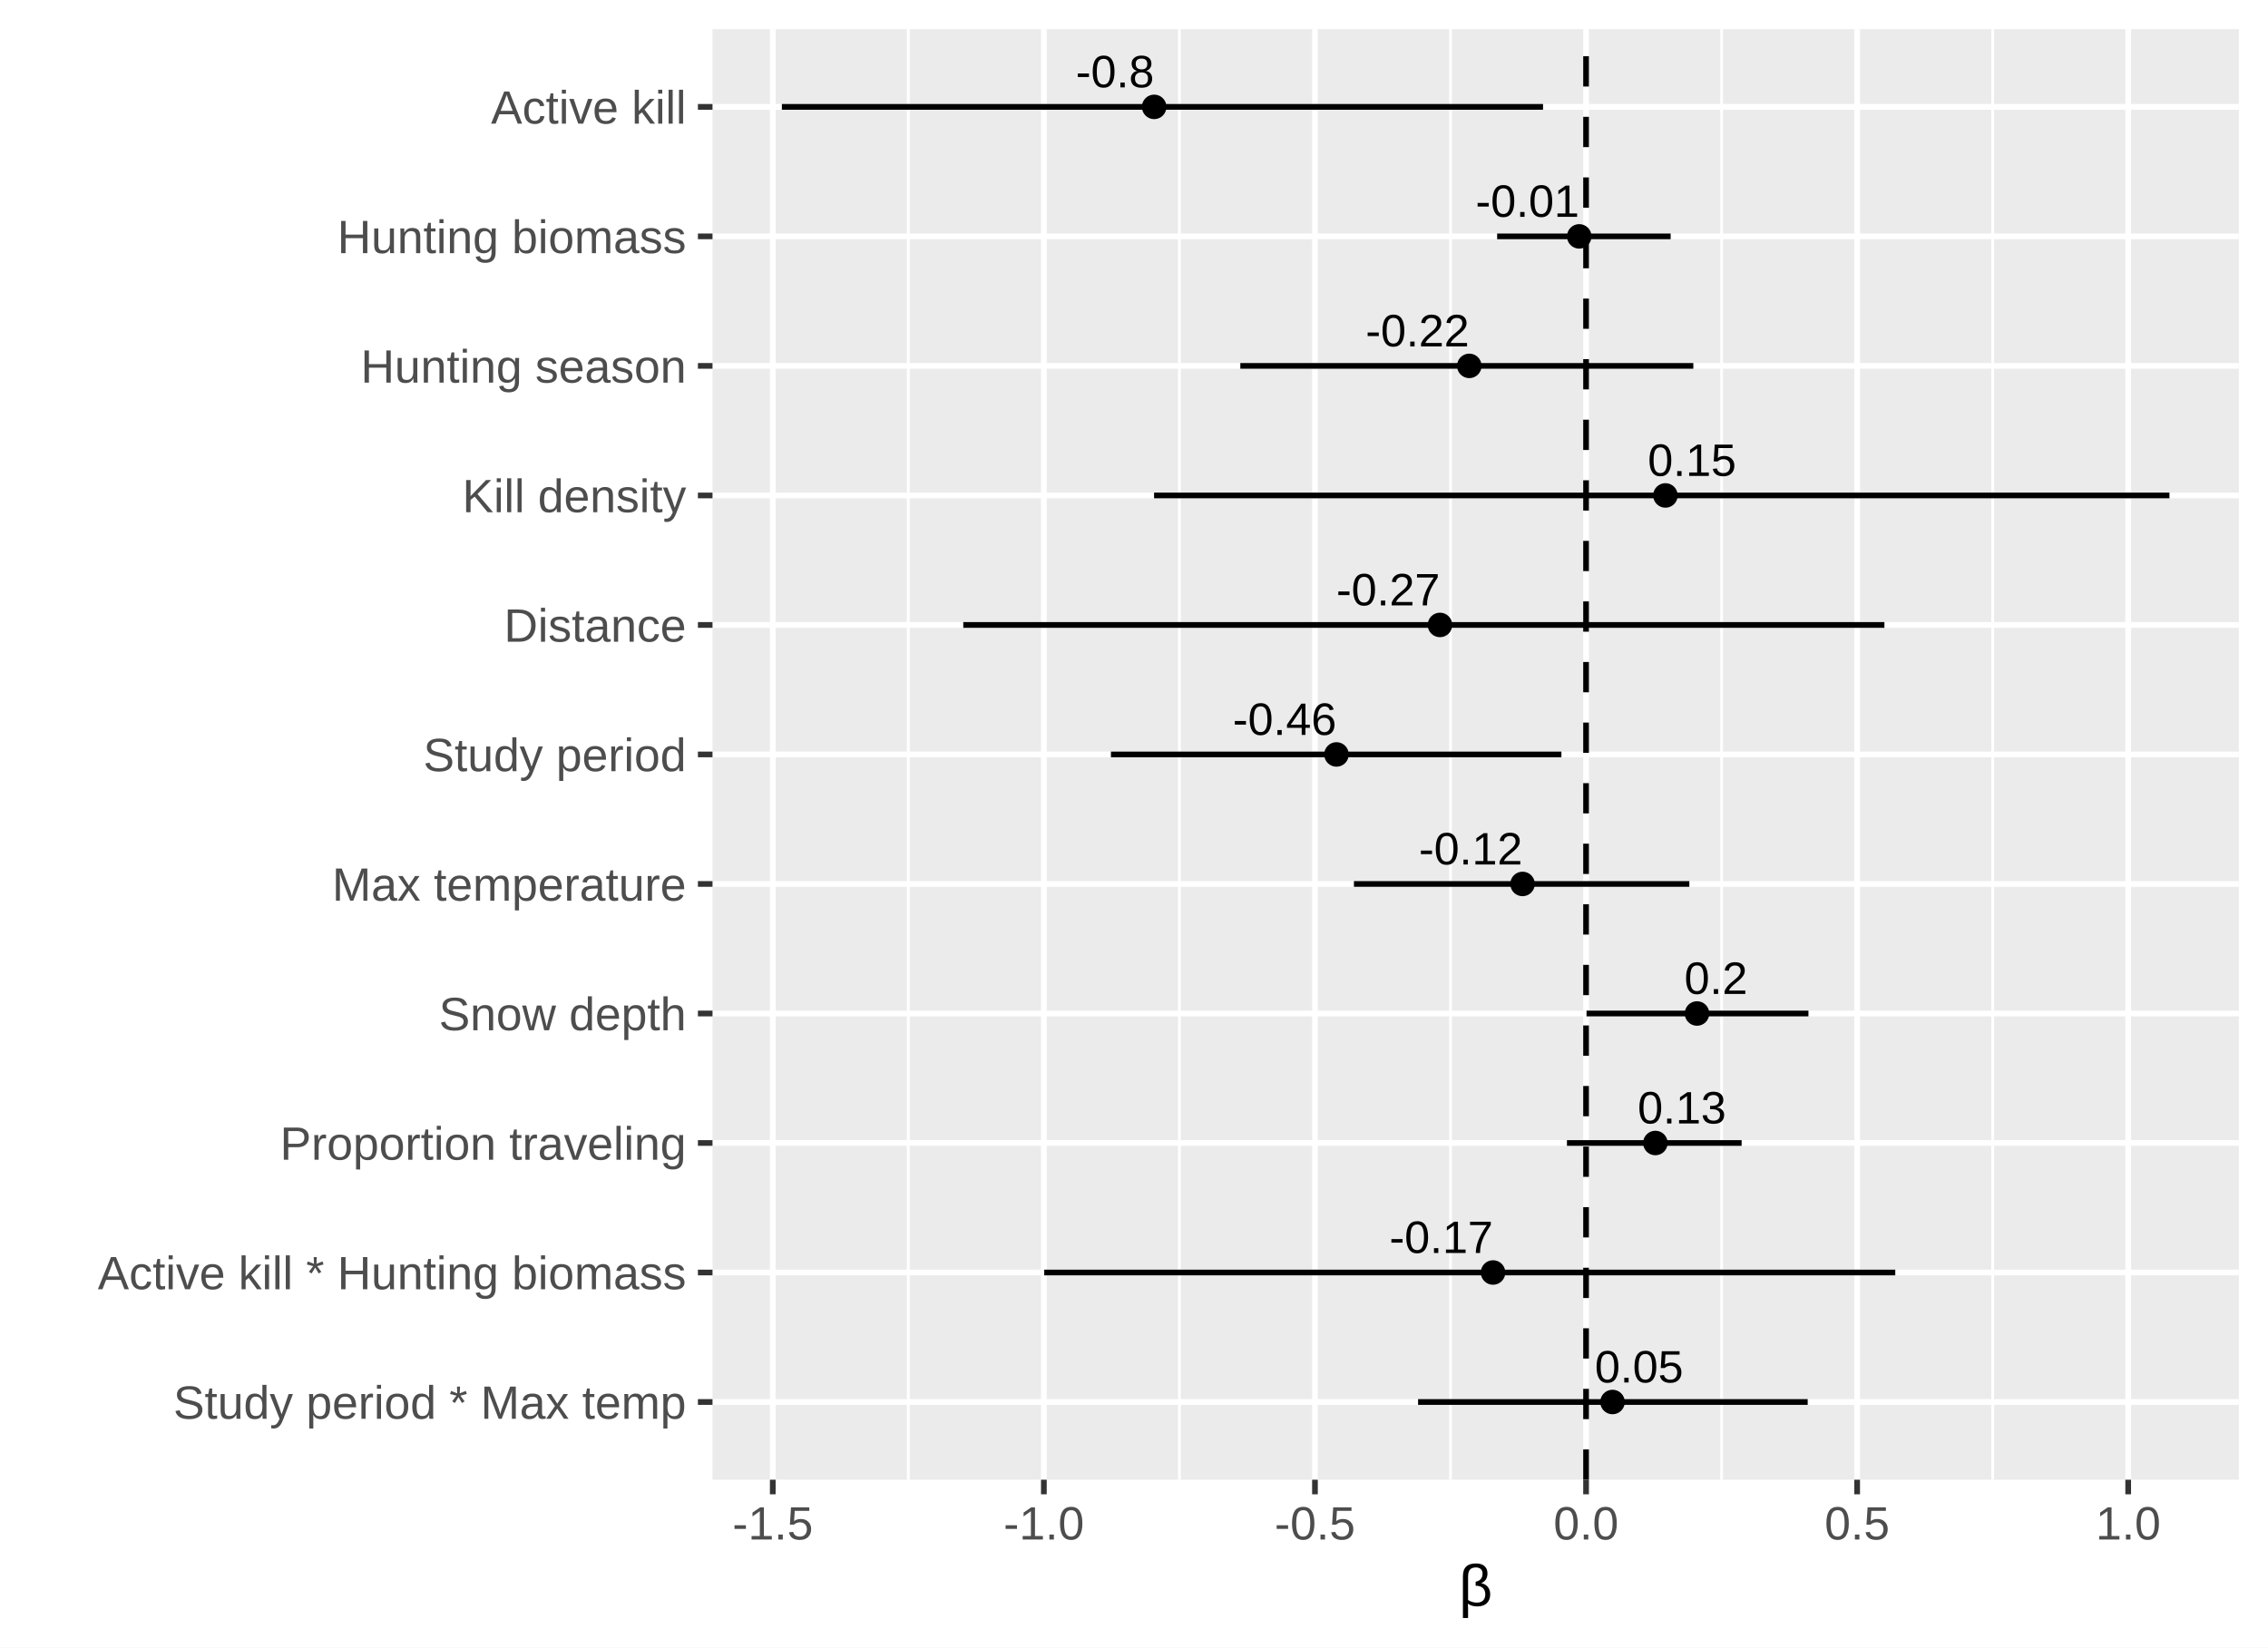
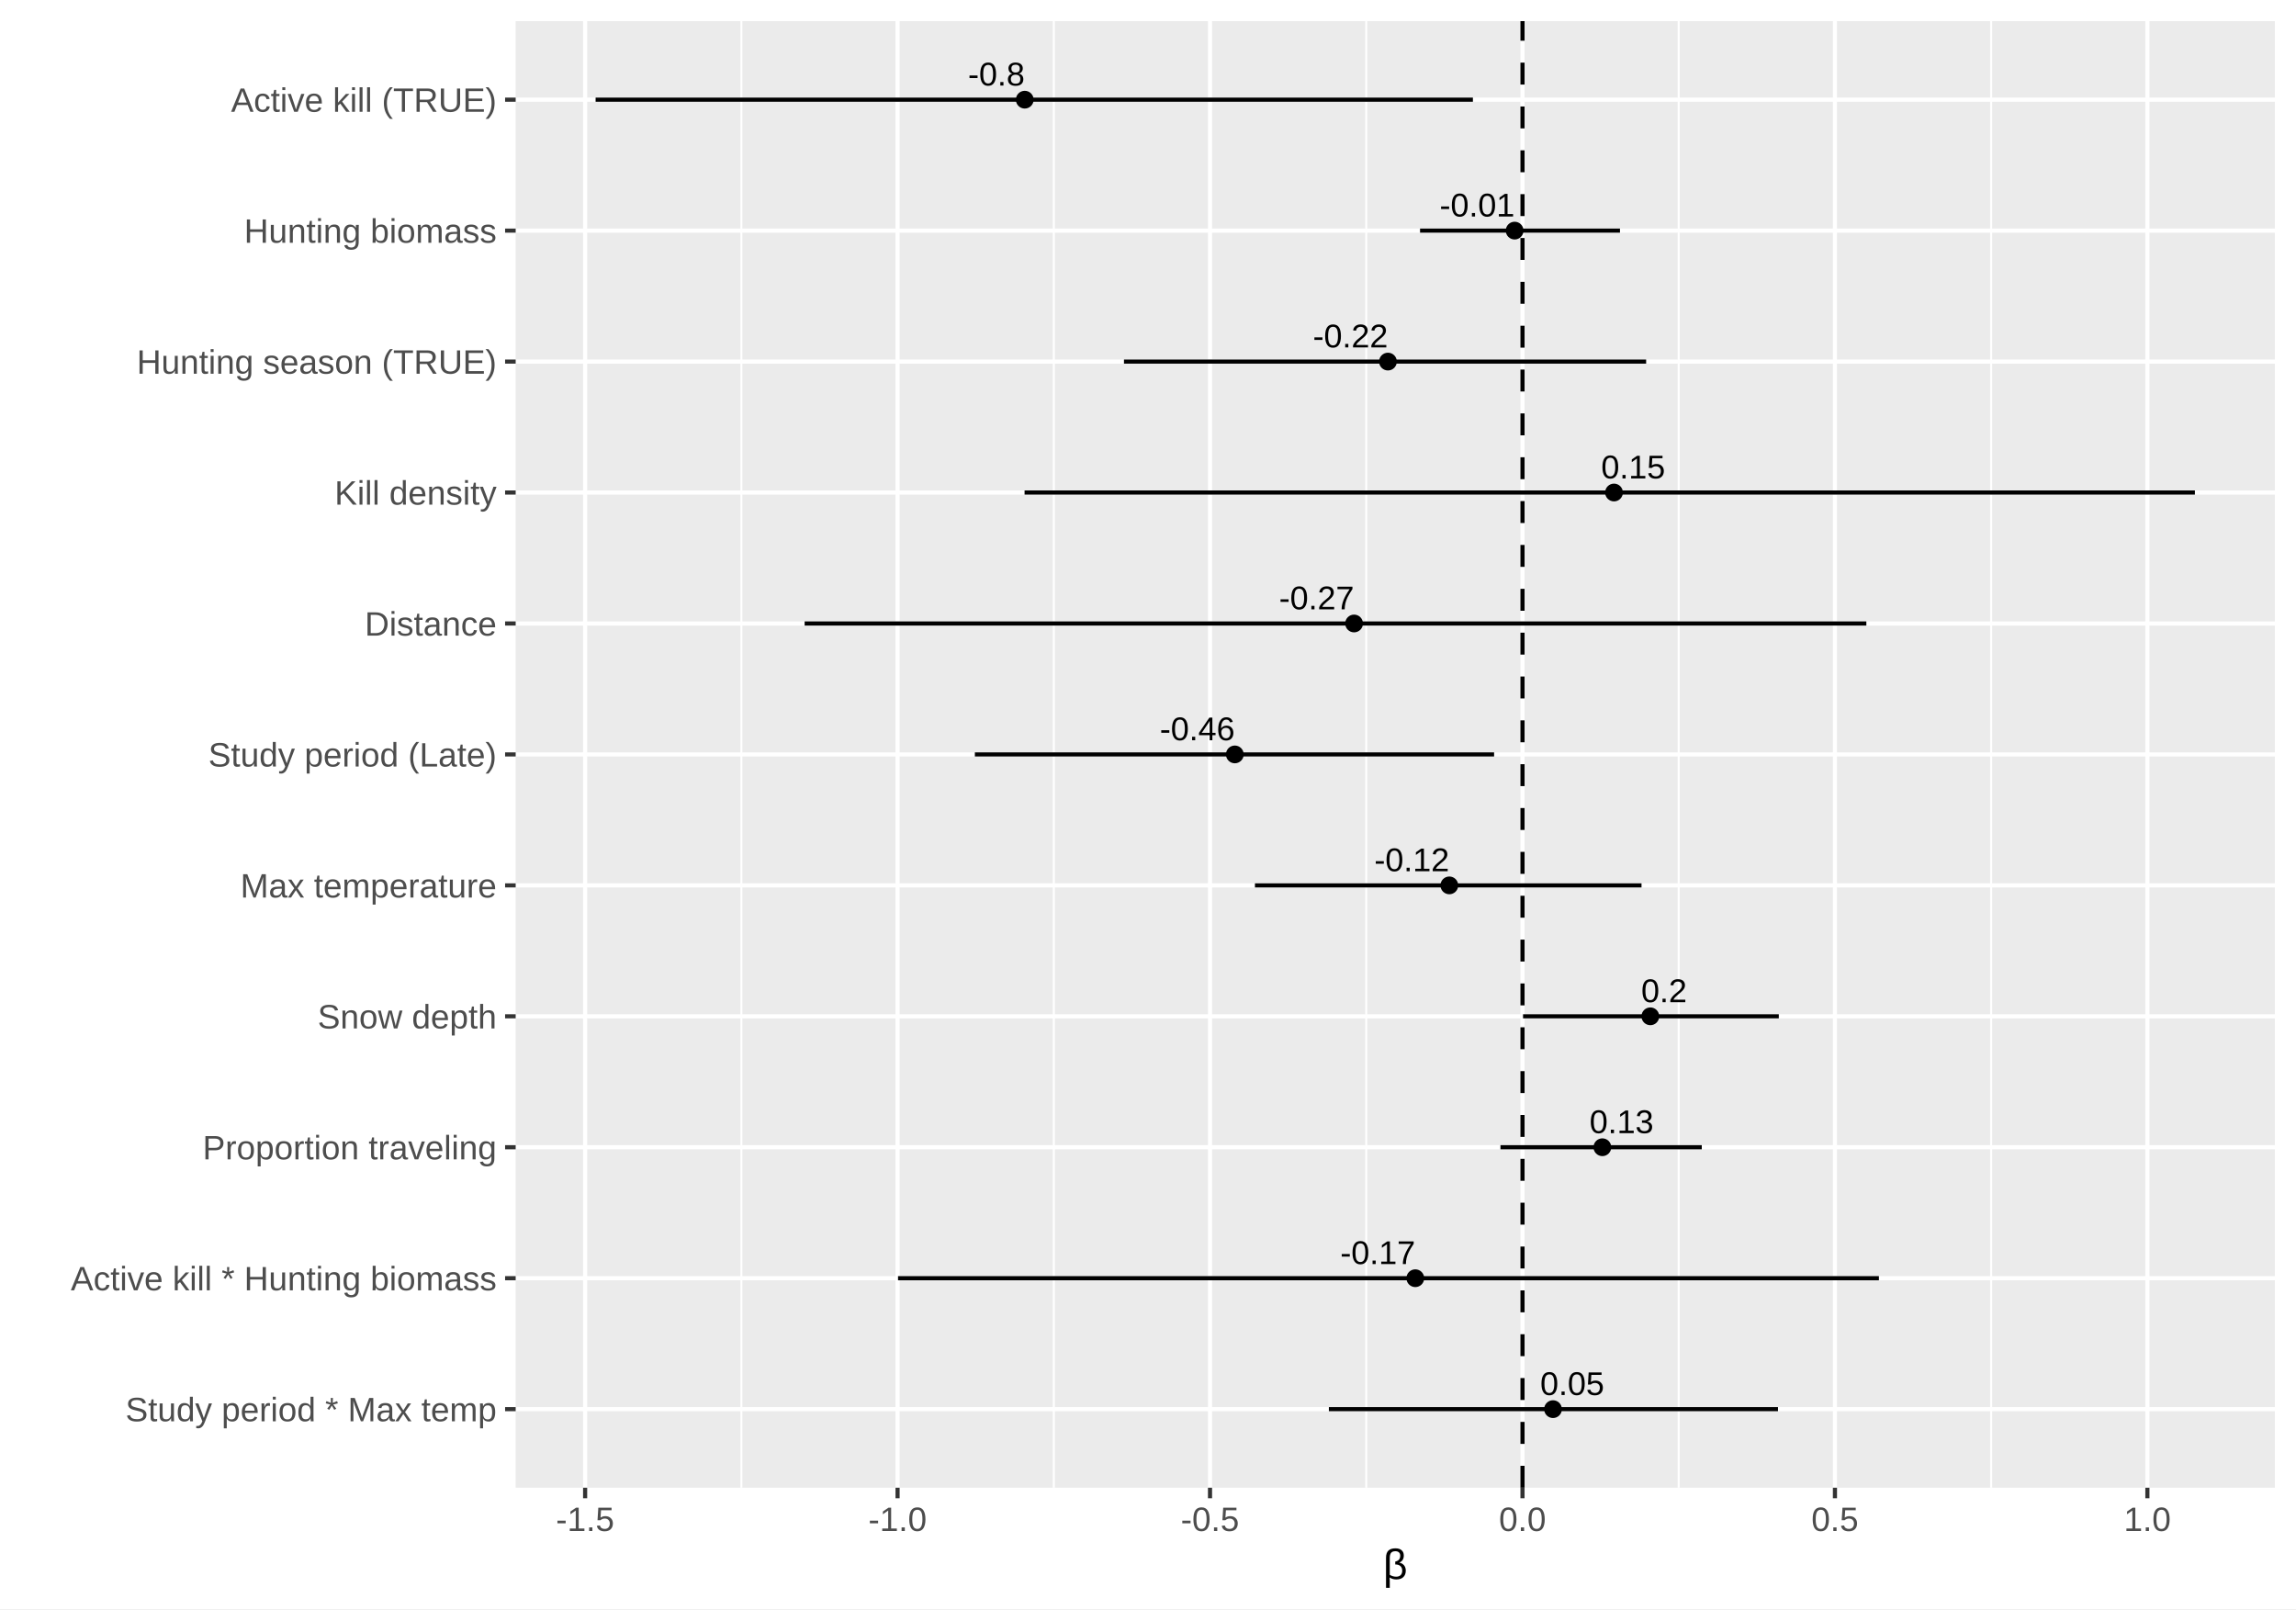
- <svg xmlns="http://www.w3.org/2000/svg" width="426.00pt" height="309.50pt" viewBox="0 0 426.00 309.50">
+ <svg xmlns="http://www.w3.org/2000/svg" width="595.89pt" height="417.60pt" viewBox="0 0 595.89 417.60">
  <g class="svglite">
    <defs>
      <style type="text/css">
    .svglite line, .svglite polyline, .svglite polygon, .svglite path, .svglite rect, .svglite circle {
      fill: none;
      stroke: #000000;
      stroke-linecap: round;
      stroke-linejoin: round;
      stroke-miterlimit: 10.00;
    }
    .svglite text {
      white-space: pre;
    }
    .svglite g.glyphgroup path {
      fill: inherit;
      stroke: none;
    }
  </style>
    </defs>
    <rect width="100%" height="100%" style="stroke: none; fill: #FFFFFF;" />
    <defs>
-       <clipPath id="cpMC4wMHw0MjYuMDB8MC4wMHwzMDkuNTA=">
-         <rect x="0.00" y="0.00" width="426.00" height="309.50" />
+       <clipPath id="cpMC4wMHw1OTUuODl8MC4wMHw0MTcuNjA=">
+         <rect x="0.00" y="0.00" width="595.89" height="417.60" />
      </clipPath>
    </defs>
-     <g clip-path="url(#cpMC4wMHw0MjYuMDB8MC4wMHwzMDkuNTA=)">
-       <rect x="0" y="0.00" width="426.00" height="309.50" style="stroke-width: 1.07; stroke: #FFFFFF; fill: #FFFFFF;" />
+     <g clip-path="url(#cpMC4wMHw1OTUuODl8MC4wMHw0MTcuNjA=)">
+       <rect x="0.00" y="0.00" width="595.89" height="417.60" style="stroke-width: 1.07; stroke: #FFFFFF; fill: #FFFFFF;" />
    </g>
    <defs>
-       <clipPath id="cpMTMzLjgzfDQyMC41Mnw1LjQ4fDI3OC4wMA==">
-         <rect x="133.83" y="5.48" width="286.69" height="272.52" />
+       <clipPath id="cpMTMzLjgzfDU5MC40MXw1LjQ4fDM4Ni4xMA==">
+         <rect x="133.83" y="5.48" width="456.58" height="380.62" />
      </clipPath>
    </defs>
-     <g clip-path="url(#cpMTMzLjgzfDQyMC41Mnw1LjQ4fDI3OC4wMA==)">
-       <rect x="133.83" y="5.48" width="286.69" height="272.52" style="stroke-width: 1.07; stroke: none; fill: #EBEBEB;" />
-       <polyline points="170.61,278.00 170.61,5.48 " style="stroke-width: 0.53; stroke: #FFFFFF; stroke-linecap: butt;" />
-       <polyline points="221.53,278.00 221.53,5.48 " style="stroke-width: 0.53; stroke: #FFFFFF; stroke-linecap: butt;" />
-       <polyline points="272.45,278.00 272.45,5.48 " style="stroke-width: 0.53; stroke: #FFFFFF; stroke-linecap: butt;" />
-       <polyline points="323.37,278.00 323.37,5.48 " style="stroke-width: 0.53; stroke: #FFFFFF; stroke-linecap: butt;" />
-       <polyline points="374.29,278.00 374.29,5.48 " style="stroke-width: 0.53; stroke: #FFFFFF; stroke-linecap: butt;" />
-       <polyline points="133.83,263.40 420.52,263.40 " style="stroke-width: 1.07; stroke: #FFFFFF; stroke-linecap: butt;" />
-       <polyline points="133.83,239.07 420.52,239.07 " style="stroke-width: 1.07; stroke: #FFFFFF; stroke-linecap: butt;" />
-       <polyline points="133.83,214.74 420.52,214.74 " style="stroke-width: 1.07; stroke: #FFFFFF; stroke-linecap: butt;" />
-       <polyline points="133.83,190.41 420.52,190.41 " style="stroke-width: 1.07; stroke: #FFFFFF; stroke-linecap: butt;" />
-       <polyline points="133.83,166.07 420.52,166.07 " style="stroke-width: 1.07; stroke: #FFFFFF; stroke-linecap: butt;" />
-       <polyline points="133.83,141.74 420.52,141.74 " style="stroke-width: 1.07; stroke: #FFFFFF; stroke-linecap: butt;" />
-       <polyline points="133.83,117.41 420.52,117.41 " style="stroke-width: 1.07; stroke: #FFFFFF; stroke-linecap: butt;" />
-       <polyline points="133.83,93.08 420.52,93.08 " style="stroke-width: 1.07; stroke: #FFFFFF; stroke-linecap: butt;" />
-       <polyline points="133.83,68.74 420.52,68.74 " style="stroke-width: 1.07; stroke: #FFFFFF; stroke-linecap: butt;" />
-       <polyline points="133.83,44.41 420.52,44.41 " style="stroke-width: 1.07; stroke: #FFFFFF; stroke-linecap: butt;" />
-       <polyline points="133.83,20.08 420.52,20.08 " style="stroke-width: 1.07; stroke: #FFFFFF; stroke-linecap: butt;" />
-       <polyline points="145.15,278.00 145.15,5.48 " style="stroke-width: 1.07; stroke: #FFFFFF; stroke-linecap: butt;" />
-       <polyline points="196.07,278.00 196.07,5.48 " style="stroke-width: 1.07; stroke: #FFFFFF; stroke-linecap: butt;" />
-       <polyline points="246.99,278.00 246.99,5.48 " style="stroke-width: 1.07; stroke: #FFFFFF; stroke-linecap: butt;" />
-       <polyline points="297.91,278.00 297.91,5.48 " style="stroke-width: 1.07; stroke: #FFFFFF; stroke-linecap: butt;" />
-       <polyline points="348.83,278.00 348.83,5.48 " style="stroke-width: 1.07; stroke: #FFFFFF; stroke-linecap: butt;" />
-       <polyline points="399.74,278.00 399.74,5.48 " style="stroke-width: 1.07; stroke: #FFFFFF; stroke-linecap: butt;" />
-       <circle cx="216.79" cy="20.08" r="1.95" style="stroke-width: 0.71; fill: #000000;" />
-       <circle cx="296.63" cy="44.41" r="1.95" style="stroke-width: 0.71; fill: #000000;" />
-       <circle cx="275.98" cy="68.74" r="1.95" style="stroke-width: 0.71; fill: #000000;" />
-       <circle cx="312.82" cy="93.08" r="1.95" style="stroke-width: 0.71; fill: #000000;" />
-       <circle cx="270.47" cy="117.41" r="1.95" style="stroke-width: 0.71; fill: #000000;" />
-       <circle cx="251.03" cy="141.74" r="1.95" style="stroke-width: 0.71; fill: #000000;" />
-       <circle cx="285.98" cy="166.07" r="1.95" style="stroke-width: 0.71; fill: #000000;" />
-       <circle cx="318.75" cy="190.41" r="1.95" style="stroke-width: 0.71; fill: #000000;" />
-       <circle cx="310.93" cy="214.74" r="1.95" style="stroke-width: 0.71; fill: #000000;" />
-       <circle cx="280.44" cy="239.07" r="1.95" style="stroke-width: 0.71; fill: #000000;" />
-       <circle cx="302.88" cy="263.40" r="1.95" style="stroke-width: 0.71; fill: #000000;" />
-       <line x1="146.86" y1="20.08" x2="289.83" y2="20.08" style="stroke-width: 1.07; stroke-linecap: butt;" />
-       <line x1="281.21" y1="44.41" x2="313.80" y2="44.41" style="stroke-width: 1.07; stroke-linecap: butt;" />
-       <line x1="232.97" y1="68.74" x2="318.06" y2="68.74" style="stroke-width: 1.07; stroke-linecap: butt;" />
-       <line x1="216.77" y1="93.08" x2="407.49" y2="93.08" style="stroke-width: 1.07; stroke-linecap: butt;" />
-       <line x1="180.93" y1="117.41" x2="353.95" y2="117.41" style="stroke-width: 1.07; stroke-linecap: butt;" />
-       <line x1="208.67" y1="141.74" x2="293.28" y2="141.74" style="stroke-width: 1.07; stroke-linecap: butt;" />
-       <line x1="254.31" y1="166.07" x2="317.31" y2="166.07" style="stroke-width: 1.07; stroke-linecap: butt;" />
-       <line x1="298.00" y1="190.41" x2="339.68" y2="190.41" style="stroke-width: 1.07; stroke-linecap: butt;" />
-       <line x1="294.32" y1="214.74" x2="327.13" y2="214.74" style="stroke-width: 1.07; stroke-linecap: butt;" />
-       <line x1="196.14" y1="239.07" x2="355.99" y2="239.07" style="stroke-width: 1.07; stroke-linecap: butt;" />
-       <line x1="266.36" y1="263.40" x2="339.54" y2="263.40" style="stroke-width: 1.07; stroke-linecap: butt;" />
-       <line x1="297.91" y1="278.00" x2="297.91" y2="5.48" style="stroke-width: 1.07; stroke-dasharray: 5.69,5.69; stroke-linecap: butt;" />
-       <text x="216.79" y="16.41" text-anchor="end" style="font-size: 8.54px; font-family: &quot;Arial&quot;;" textLength="14.72px" lengthAdjust="spacingAndGlyphs">-0.8</text>
-       <text x="296.63" y="40.74" text-anchor="end" style="font-size: 8.54px; font-family: &quot;Arial&quot;;" textLength="19.47px" lengthAdjust="spacingAndGlyphs">-0.01</text>
-       <text x="275.98" y="65.08" text-anchor="end" style="font-size: 8.54px; font-family: &quot;Arial&quot;;" textLength="19.47px" lengthAdjust="spacingAndGlyphs">-0.22</text>
-       <text x="309.50" y="89.41" style="font-size: 8.54px; font-family: &quot;Arial&quot;;" textLength="16.62px" lengthAdjust="spacingAndGlyphs">0.15</text>
-       <text x="270.47" y="113.74" text-anchor="end" style="font-size: 8.54px; font-family: &quot;Arial&quot;;" textLength="19.47px" lengthAdjust="spacingAndGlyphs">-0.27</text>
-       <text x="251.03" y="138.07" text-anchor="end" style="font-size: 8.54px; font-family: &quot;Arial&quot;;" textLength="19.47px" lengthAdjust="spacingAndGlyphs">-0.46</text>
-       <text x="285.98" y="162.41" text-anchor="end" style="font-size: 8.54px; font-family: &quot;Arial&quot;;" textLength="19.47px" lengthAdjust="spacingAndGlyphs">-0.12</text>
-       <text x="316.37" y="186.74" style="font-size: 8.54px; font-family: &quot;Arial&quot;;" textLength="11.88px" lengthAdjust="spacingAndGlyphs">0.2</text>
-       <text x="307.60" y="211.07" style="font-size: 8.54px; font-family: &quot;Arial&quot;;" textLength="16.62px" lengthAdjust="spacingAndGlyphs">0.13</text>
-       <text x="280.44" y="235.40" text-anchor="end" style="font-size: 8.54px; font-family: &quot;Arial&quot;;" textLength="19.47px" lengthAdjust="spacingAndGlyphs">-0.17</text>
-       <text x="299.56" y="259.74" style="font-size: 8.54px; font-family: &quot;Arial&quot;;" textLength="16.62px" lengthAdjust="spacingAndGlyphs">0.05</text>
+     <g clip-path="url(#cpMTMzLjgzfDU5MC40MXw1LjQ4fDM4Ni4xMA==)">
+       <rect x="133.83" y="5.48" width="456.58" height="380.62" style="stroke-width: 1.07; stroke: none; fill: #EBEBEB;" />
+       <polyline points="192.41,386.10 192.41,5.48 " style="stroke-width: 0.53; stroke: #FFFFFF; stroke-linecap: butt;" />
+       <polyline points="273.50,386.10 273.50,5.48 " style="stroke-width: 0.53; stroke: #FFFFFF; stroke-linecap: butt;" />
+       <polyline points="354.59,386.10 354.59,5.48 " style="stroke-width: 0.53; stroke: #FFFFFF; stroke-linecap: butt;" />
+       <polyline points="435.68,386.10 435.68,5.48 " style="stroke-width: 0.53; stroke: #FFFFFF; stroke-linecap: butt;" />
+       <polyline points="516.77,386.10 516.77,5.48 " style="stroke-width: 0.53; stroke: #FFFFFF; stroke-linecap: butt;" />
+       <polyline points="133.83,365.71 590.41,365.71 " style="stroke-width: 1.07; stroke: #FFFFFF; stroke-linecap: butt;" />
+       <polyline points="133.83,331.73 590.41,331.73 " style="stroke-width: 1.07; stroke: #FFFFFF; stroke-linecap: butt;" />
+       <polyline points="133.83,297.74 590.41,297.74 " style="stroke-width: 1.07; stroke: #FFFFFF; stroke-linecap: butt;" />
+       <polyline points="133.83,263.76 590.41,263.76 " style="stroke-width: 1.07; stroke: #FFFFFF; stroke-linecap: butt;" />
+       <polyline points="133.83,229.78 590.41,229.78 " style="stroke-width: 1.07; stroke: #FFFFFF; stroke-linecap: butt;" />
+       <polyline points="133.83,195.79 590.41,195.79 " style="stroke-width: 1.07; stroke: #FFFFFF; stroke-linecap: butt;" />
+       <polyline points="133.83,161.81 590.41,161.81 " style="stroke-width: 1.07; stroke: #FFFFFF; stroke-linecap: butt;" />
+       <polyline points="133.83,127.82 590.41,127.82 " style="stroke-width: 1.07; stroke: #FFFFFF; stroke-linecap: butt;" />
+       <polyline points="133.83,93.84 590.41,93.84 " style="stroke-width: 1.07; stroke: #FFFFFF; stroke-linecap: butt;" />
+       <polyline points="133.83,59.85 590.41,59.85 " style="stroke-width: 1.07; stroke: #FFFFFF; stroke-linecap: butt;" />
+       <polyline points="133.83,25.87 590.41,25.87 " style="stroke-width: 1.07; stroke: #FFFFFF; stroke-linecap: butt;" />
+       <polyline points="151.86,386.10 151.86,5.48 " style="stroke-width: 1.07; stroke: #FFFFFF; stroke-linecap: butt;" />
+       <polyline points="232.95,386.10 232.95,5.48 " style="stroke-width: 1.07; stroke: #FFFFFF; stroke-linecap: butt;" />
+       <polyline points="314.04,386.10 314.04,5.48 " style="stroke-width: 1.07; stroke: #FFFFFF; stroke-linecap: butt;" />
+       <polyline points="395.14,386.10 395.14,5.48 " style="stroke-width: 1.07; stroke: #FFFFFF; stroke-linecap: butt;" />
+       <polyline points="476.23,386.10 476.23,5.48 " style="stroke-width: 1.07; stroke: #FFFFFF; stroke-linecap: butt;" />
+       <polyline points="557.32,386.10 557.32,5.48 " style="stroke-width: 1.07; stroke: #FFFFFF; stroke-linecap: butt;" />
+       <circle cx="265.96" cy="25.87" r="1.95" style="stroke-width: 0.71; fill: #000000;" />
+       <circle cx="393.10" cy="59.85" r="1.95" style="stroke-width: 0.71; fill: #000000;" />
+       <circle cx="360.22" cy="93.84" r="1.95" style="stroke-width: 0.71; fill: #000000;" />
+       <circle cx="418.89" cy="127.82" r="1.95" style="stroke-width: 0.71; fill: #000000;" />
+       <circle cx="351.43" cy="161.81" r="1.95" style="stroke-width: 0.71; fill: #000000;" />
+       <circle cx="320.48" cy="195.79" r="1.95" style="stroke-width: 0.71; fill: #000000;" />
+       <circle cx="376.15" cy="229.78" r="1.95" style="stroke-width: 0.71; fill: #000000;" />
+       <circle cx="428.32" cy="263.76" r="1.95" style="stroke-width: 0.71; fill: #000000;" />
+       <circle cx="415.87" cy="297.74" r="1.95" style="stroke-width: 0.71; fill: #000000;" />
+       <circle cx="367.32" cy="331.73" r="1.95" style="stroke-width: 0.71; fill: #000000;" />
+       <circle cx="403.06" cy="365.71" r="1.95" style="stroke-width: 0.71; fill: #000000;" />
+       <line x1="154.58" y1="25.87" x2="382.27" y2="25.87" style="stroke-width: 1.07; stroke-linecap: butt;" />
+       <line x1="368.55" y1="59.85" x2="420.44" y2="59.85" style="stroke-width: 1.07; stroke-linecap: butt;" />
+       <line x1="291.71" y1="93.84" x2="427.23" y2="93.84" style="stroke-width: 1.07; stroke-linecap: butt;" />
+       <line x1="265.91" y1="127.82" x2="569.65" y2="127.82" style="stroke-width: 1.07; stroke-linecap: butt;" />
+       <line x1="208.83" y1="161.81" x2="484.38" y2="161.81" style="stroke-width: 1.07; stroke-linecap: butt;" />
+       <line x1="253.01" y1="195.79" x2="387.77" y2="195.79" style="stroke-width: 1.07; stroke-linecap: butt;" />
+       <line x1="325.70" y1="229.78" x2="426.03" y2="229.78" style="stroke-width: 1.07; stroke-linecap: butt;" />
+       <line x1="395.28" y1="263.76" x2="461.66" y2="263.76" style="stroke-width: 1.07; stroke-linecap: butt;" />
+       <line x1="389.42" y1="297.74" x2="441.67" y2="297.74" style="stroke-width: 1.07; stroke-linecap: butt;" />
+       <line x1="233.07" y1="331.73" x2="487.64" y2="331.73" style="stroke-width: 1.07; stroke-linecap: butt;" />
+       <line x1="344.89" y1="365.71" x2="461.45" y2="365.71" style="stroke-width: 1.07; stroke-linecap: butt;" />
+       <line x1="395.14" y1="386.10" x2="395.14" y2="5.48" style="stroke-width: 1.07; stroke-dasharray: 5.69,5.69; stroke-linecap: butt;" />
+       <text x="265.96" y="22.20" text-anchor="end" style="font-size: 8.54px; font-family: &quot;Arial&quot;;" textLength="14.72px" lengthAdjust="spacingAndGlyphs">-0.8</text>
+       <text x="393.10" y="56.19" text-anchor="end" style="font-size: 8.54px; font-family: &quot;Arial&quot;;" textLength="19.47px" lengthAdjust="spacingAndGlyphs">-0.01</text>
+       <text x="360.22" y="90.17" text-anchor="end" style="font-size: 8.54px; font-family: &quot;Arial&quot;;" textLength="19.47px" lengthAdjust="spacingAndGlyphs">-0.22</text>
+       <text x="415.56" y="124.16" style="font-size: 8.54px; font-family: &quot;Arial&quot;;" textLength="16.62px" lengthAdjust="spacingAndGlyphs">0.15</text>
+       <text x="351.43" y="158.14" text-anchor="end" style="font-size: 8.54px; font-family: &quot;Arial&quot;;" textLength="19.47px" lengthAdjust="spacingAndGlyphs">-0.27</text>
+       <text x="320.48" y="192.12" text-anchor="end" style="font-size: 8.54px; font-family: &quot;Arial&quot;;" textLength="19.47px" lengthAdjust="spacingAndGlyphs">-0.46</text>
+       <text x="376.15" y="226.11" text-anchor="end" style="font-size: 8.54px; font-family: &quot;Arial&quot;;" textLength="19.47px" lengthAdjust="spacingAndGlyphs">-0.12</text>
+       <text x="425.95" y="260.09" style="font-size: 8.54px; font-family: &quot;Arial&quot;;" textLength="11.88px" lengthAdjust="spacingAndGlyphs">0.2</text>
+       <text x="412.54" y="294.08" style="font-size: 8.54px; font-family: &quot;Arial&quot;;" textLength="16.62px" lengthAdjust="spacingAndGlyphs">0.13</text>
+       <text x="367.32" y="328.06" text-anchor="end" style="font-size: 8.54px; font-family: &quot;Arial&quot;;" textLength="19.47px" lengthAdjust="spacingAndGlyphs">-0.17</text>
+       <text x="399.74" y="362.05" style="font-size: 8.54px; font-family: &quot;Arial&quot;;" textLength="16.62px" lengthAdjust="spacingAndGlyphs">0.05</text>
    </g>
-     <g clip-path="url(#cpMC4wMHw0MjYuMDB8MC4wMHwzMDkuNTA=)">
-       <text x="128.90" y="266.55" text-anchor="end" style="font-size: 8.80px;fill: #4D4D4D; font-family: &quot;Arial&quot;;" textLength="96.28px" lengthAdjust="spacingAndGlyphs">Study period * Max temp</text>
-       <text x="128.90" y="242.22" text-anchor="end" style="font-size: 8.80px;fill: #4D4D4D; font-family: &quot;Arial&quot;;" textLength="110.48px" lengthAdjust="spacingAndGlyphs">Active kill * Hunting biomass</text>
-       <text x="128.90" y="217.89" text-anchor="end" style="font-size: 8.80px;fill: #4D4D4D; font-family: &quot;Arial&quot;;" textLength="76.23px" lengthAdjust="spacingAndGlyphs">Proportion traveling</text>
-       <text x="128.90" y="193.56" text-anchor="end" style="font-size: 8.80px;fill: #4D4D4D; font-family: &quot;Arial&quot;;" textLength="46.45px" lengthAdjust="spacingAndGlyphs">Snow depth</text>
-       <text x="128.90" y="169.22" text-anchor="end" style="font-size: 8.80px;fill: #4D4D4D; font-family: &quot;Arial&quot;;" textLength="66.45px" lengthAdjust="spacingAndGlyphs">Max temperature</text>
-       <text x="128.90" y="144.89" text-anchor="end" style="font-size: 8.80px;fill: #4D4D4D; font-family: &quot;Arial&quot;;" textLength="49.38px" lengthAdjust="spacingAndGlyphs">Study period</text>
-       <text x="128.90" y="120.56" text-anchor="end" style="font-size: 8.80px;fill: #4D4D4D; font-family: &quot;Arial&quot;;" textLength="34.23px" lengthAdjust="spacingAndGlyphs">Distance</text>
-       <text x="128.90" y="96.23" text-anchor="end" style="font-size: 8.80px;fill: #4D4D4D; font-family: &quot;Arial&quot;;" textLength="42.05px" lengthAdjust="spacingAndGlyphs">Kill density</text>
-       <text x="128.90" y="71.89" text-anchor="end" style="font-size: 8.80px;fill: #4D4D4D; font-family: &quot;Arial&quot;;" textLength="61.12px" lengthAdjust="spacingAndGlyphs">Hunting season</text>
-       <text x="128.90" y="47.56" text-anchor="end" style="font-size: 8.80px;fill: #4D4D4D; font-family: &quot;Arial&quot;;" textLength="65.52px" lengthAdjust="spacingAndGlyphs">Hunting biomass</text>
-       <text x="128.90" y="23.23" text-anchor="end" style="font-size: 8.80px;fill: #4D4D4D; font-family: &quot;Arial&quot;;" textLength="36.67px" lengthAdjust="spacingAndGlyphs">Active kill</text>
-       <polyline points="131.09,263.40 133.83,263.40 " style="stroke-width: 1.07; stroke: #333333; stroke-linecap: butt;" />
-       <polyline points="131.09,239.07 133.83,239.07 " style="stroke-width: 1.07; stroke: #333333; stroke-linecap: butt;" />
-       <polyline points="131.09,214.74 133.83,214.74 " style="stroke-width: 1.07; stroke: #333333; stroke-linecap: butt;" />
-       <polyline points="131.09,190.41 133.83,190.41 " style="stroke-width: 1.07; stroke: #333333; stroke-linecap: butt;" />
-       <polyline points="131.09,166.07 133.83,166.07 " style="stroke-width: 1.07; stroke: #333333; stroke-linecap: butt;" />
-       <polyline points="131.09,141.74 133.83,141.74 " style="stroke-width: 1.07; stroke: #333333; stroke-linecap: butt;" />
-       <polyline points="131.09,117.41 133.83,117.41 " style="stroke-width: 1.07; stroke: #333333; stroke-linecap: butt;" />
-       <polyline points="131.09,93.08 133.83,93.08 " style="stroke-width: 1.07; stroke: #333333; stroke-linecap: butt;" />
-       <polyline points="131.09,68.74 133.83,68.74 " style="stroke-width: 1.07; stroke: #333333; stroke-linecap: butt;" />
-       <polyline points="131.09,44.41 133.83,44.41 " style="stroke-width: 1.07; stroke: #333333; stroke-linecap: butt;" />
-       <polyline points="131.09,20.08 133.83,20.08 " style="stroke-width: 1.07; stroke: #333333; stroke-linecap: butt;" />
-       <polyline points="145.15,280.74 145.15,278.00 " style="stroke-width: 1.07; stroke: #333333; stroke-linecap: butt;" />
-       <polyline points="196.07,280.74 196.07,278.00 " style="stroke-width: 1.07; stroke: #333333; stroke-linecap: butt;" />
-       <polyline points="246.99,280.74 246.99,278.00 " style="stroke-width: 1.07; stroke: #333333; stroke-linecap: butt;" />
-       <polyline points="297.91,280.74 297.91,278.00 " style="stroke-width: 1.07; stroke: #333333; stroke-linecap: butt;" />
-       <polyline points="348.83,280.74 348.83,278.00 " style="stroke-width: 1.07; stroke: #333333; stroke-linecap: butt;" />
-       <polyline points="399.74,280.74 399.74,278.00 " style="stroke-width: 1.07; stroke: #333333; stroke-linecap: butt;" />
-       <text x="145.15" y="289.24" text-anchor="middle" style="font-size: 8.80px;fill: #4D4D4D; font-family: &quot;Arial&quot;;" textLength="15.14px" lengthAdjust="spacingAndGlyphs">-1.5</text>
-       <text x="196.07" y="289.24" text-anchor="middle" style="font-size: 8.80px;fill: #4D4D4D; font-family: &quot;Arial&quot;;" textLength="15.14px" lengthAdjust="spacingAndGlyphs">-1.0</text>
-       <text x="246.99" y="289.24" text-anchor="middle" style="font-size: 8.80px;fill: #4D4D4D; font-family: &quot;Arial&quot;;" textLength="15.14px" lengthAdjust="spacingAndGlyphs">-0.5</text>
-       <text x="297.91" y="289.24" text-anchor="middle" style="font-size: 8.80px;fill: #4D4D4D; font-family: &quot;Arial&quot;;" textLength="12.22px" lengthAdjust="spacingAndGlyphs">0.0</text>
-       <text x="348.83" y="289.24" text-anchor="middle" style="font-size: 8.80px;fill: #4D4D4D; font-family: &quot;Arial&quot;;" textLength="12.22px" lengthAdjust="spacingAndGlyphs">0.5</text>
-       <text x="399.74" y="289.24" text-anchor="middle" style="font-size: 8.80px;fill: #4D4D4D; font-family: &quot;Arial&quot;;" textLength="12.22px" lengthAdjust="spacingAndGlyphs">1.0</text>
-       <text x="277.18" y="301.70" text-anchor="middle" style="font-size: 11.00px; font-family: &quot;Arial&quot;;" textLength="6.33px" lengthAdjust="spacingAndGlyphs">β</text>
+     <g clip-path="url(#cpMC4wMHw1OTUuODl8MC4wMHw0MTcuNjA=)">
+       <text x="128.90" y="368.86" text-anchor="end" style="font-size: 8.80px;fill: #4D4D4D; font-family: &quot;Arial&quot;;" textLength="96.28px" lengthAdjust="spacingAndGlyphs">Study period * Max temp</text>
+       <text x="128.90" y="334.88" text-anchor="end" style="font-size: 8.80px;fill: #4D4D4D; font-family: &quot;Arial&quot;;" textLength="110.48px" lengthAdjust="spacingAndGlyphs">Active kill * Hunting biomass</text>
+       <text x="128.90" y="300.89" text-anchor="end" style="font-size: 8.80px;fill: #4D4D4D; font-family: &quot;Arial&quot;;" textLength="76.23px" lengthAdjust="spacingAndGlyphs">Proportion traveling</text>
+       <text x="128.90" y="266.91" text-anchor="end" style="font-size: 8.80px;fill: #4D4D4D; font-family: &quot;Arial&quot;;" textLength="46.45px" lengthAdjust="spacingAndGlyphs">Snow depth</text>
+       <text x="128.90" y="232.93" text-anchor="end" style="font-size: 8.80px;fill: #4D4D4D; font-family: &quot;Arial&quot;;" textLength="66.45px" lengthAdjust="spacingAndGlyphs">Max temperature</text>
+       <text x="128.90" y="198.94" text-anchor="end" style="font-size: 8.80px;fill: #4D4D4D; font-family: &quot;Arial&quot;;" textLength="74.77px" lengthAdjust="spacingAndGlyphs">Study period (Late)</text>
+       <text x="128.90" y="164.96" text-anchor="end" style="font-size: 8.80px;fill: #4D4D4D; font-family: &quot;Arial&quot;;" textLength="34.23px" lengthAdjust="spacingAndGlyphs">Distance</text>
+       <text x="128.90" y="130.97" text-anchor="end" style="font-size: 8.80px;fill: #4D4D4D; font-family: &quot;Arial&quot;;" textLength="42.05px" lengthAdjust="spacingAndGlyphs">Kill density</text>
+       <text x="128.90" y="96.99" text-anchor="end" style="font-size: 8.80px;fill: #4D4D4D; font-family: &quot;Arial&quot;;" textLength="93.38px" lengthAdjust="spacingAndGlyphs">Hunting season (TRUE)</text>
+       <text x="128.90" y="63.00" text-anchor="end" style="font-size: 8.80px;fill: #4D4D4D; font-family: &quot;Arial&quot;;" textLength="65.52px" lengthAdjust="spacingAndGlyphs">Hunting biomass</text>
+       <text x="128.90" y="29.02" text-anchor="end" style="font-size: 8.80px;fill: #4D4D4D; font-family: &quot;Arial&quot;;" textLength="68.92px" lengthAdjust="spacingAndGlyphs">Active kill (TRUE)</text>
+       <polyline points="131.09,365.71 133.83,365.71 " style="stroke-width: 1.07; stroke: #333333; stroke-linecap: butt;" />
+       <polyline points="131.09,331.73 133.83,331.73 " style="stroke-width: 1.07; stroke: #333333; stroke-linecap: butt;" />
+       <polyline points="131.09,297.74 133.83,297.74 " style="stroke-width: 1.07; stroke: #333333; stroke-linecap: butt;" />
+       <polyline points="131.09,263.76 133.83,263.76 " style="stroke-width: 1.07; stroke: #333333; stroke-linecap: butt;" />
+       <polyline points="131.09,229.78 133.83,229.78 " style="stroke-width: 1.07; stroke: #333333; stroke-linecap: butt;" />
+       <polyline points="131.09,195.79 133.83,195.79 " style="stroke-width: 1.07; stroke: #333333; stroke-linecap: butt;" />
+       <polyline points="131.09,161.81 133.83,161.81 " style="stroke-width: 1.07; stroke: #333333; stroke-linecap: butt;" />
+       <polyline points="131.09,127.82 133.83,127.82 " style="stroke-width: 1.07; stroke: #333333; stroke-linecap: butt;" />
+       <polyline points="131.09,93.84 133.83,93.84 " style="stroke-width: 1.07; stroke: #333333; stroke-linecap: butt;" />
+       <polyline points="131.09,59.85 133.83,59.85 " style="stroke-width: 1.07; stroke: #333333; stroke-linecap: butt;" />
+       <polyline points="131.09,25.87 133.83,25.87 " style="stroke-width: 1.07; stroke: #333333; stroke-linecap: butt;" />
+       <polyline points="151.86,388.84 151.86,386.10 " style="stroke-width: 1.07; stroke: #333333; stroke-linecap: butt;" />
+       <polyline points="232.95,388.84 232.95,386.10 " style="stroke-width: 1.07; stroke: #333333; stroke-linecap: butt;" />
+       <polyline points="314.04,388.84 314.04,386.10 " style="stroke-width: 1.07; stroke: #333333; stroke-linecap: butt;" />
+       <polyline points="395.14,388.84 395.14,386.10 " style="stroke-width: 1.07; stroke: #333333; stroke-linecap: butt;" />
+       <polyline points="476.23,388.84 476.23,386.10 " style="stroke-width: 1.07; stroke: #333333; stroke-linecap: butt;" />
+       <polyline points="557.32,388.84 557.32,386.10 " style="stroke-width: 1.07; stroke: #333333; stroke-linecap: butt;" />
+       <text x="151.86" y="397.34" text-anchor="middle" style="font-size: 8.80px;fill: #4D4D4D; font-family: &quot;Arial&quot;;" textLength="15.14px" lengthAdjust="spacingAndGlyphs">-1.5</text>
+       <text x="232.95" y="397.34" text-anchor="middle" style="font-size: 8.80px;fill: #4D4D4D; font-family: &quot;Arial&quot;;" textLength="15.14px" lengthAdjust="spacingAndGlyphs">-1.0</text>
+       <text x="314.04" y="397.34" text-anchor="middle" style="font-size: 8.80px;fill: #4D4D4D; font-family: &quot;Arial&quot;;" textLength="15.14px" lengthAdjust="spacingAndGlyphs">-0.5</text>
+       <text x="395.14" y="397.34" text-anchor="middle" style="font-size: 8.80px;fill: #4D4D4D; font-family: &quot;Arial&quot;;" textLength="12.22px" lengthAdjust="spacingAndGlyphs">0.0</text>
+       <text x="476.23" y="397.34" text-anchor="middle" style="font-size: 8.80px;fill: #4D4D4D; font-family: &quot;Arial&quot;;" textLength="12.22px" lengthAdjust="spacingAndGlyphs">0.5</text>
+       <text x="557.32" y="397.34" text-anchor="middle" style="font-size: 8.80px;fill: #4D4D4D; font-family: &quot;Arial&quot;;" textLength="12.22px" lengthAdjust="spacingAndGlyphs">1.0</text>
+       <text x="362.12" y="409.80" text-anchor="middle" style="font-size: 11.00px; font-family: &quot;Arial&quot;;" textLength="6.33px" lengthAdjust="spacingAndGlyphs">β</text>
    </g>
  </g>
</svg>
